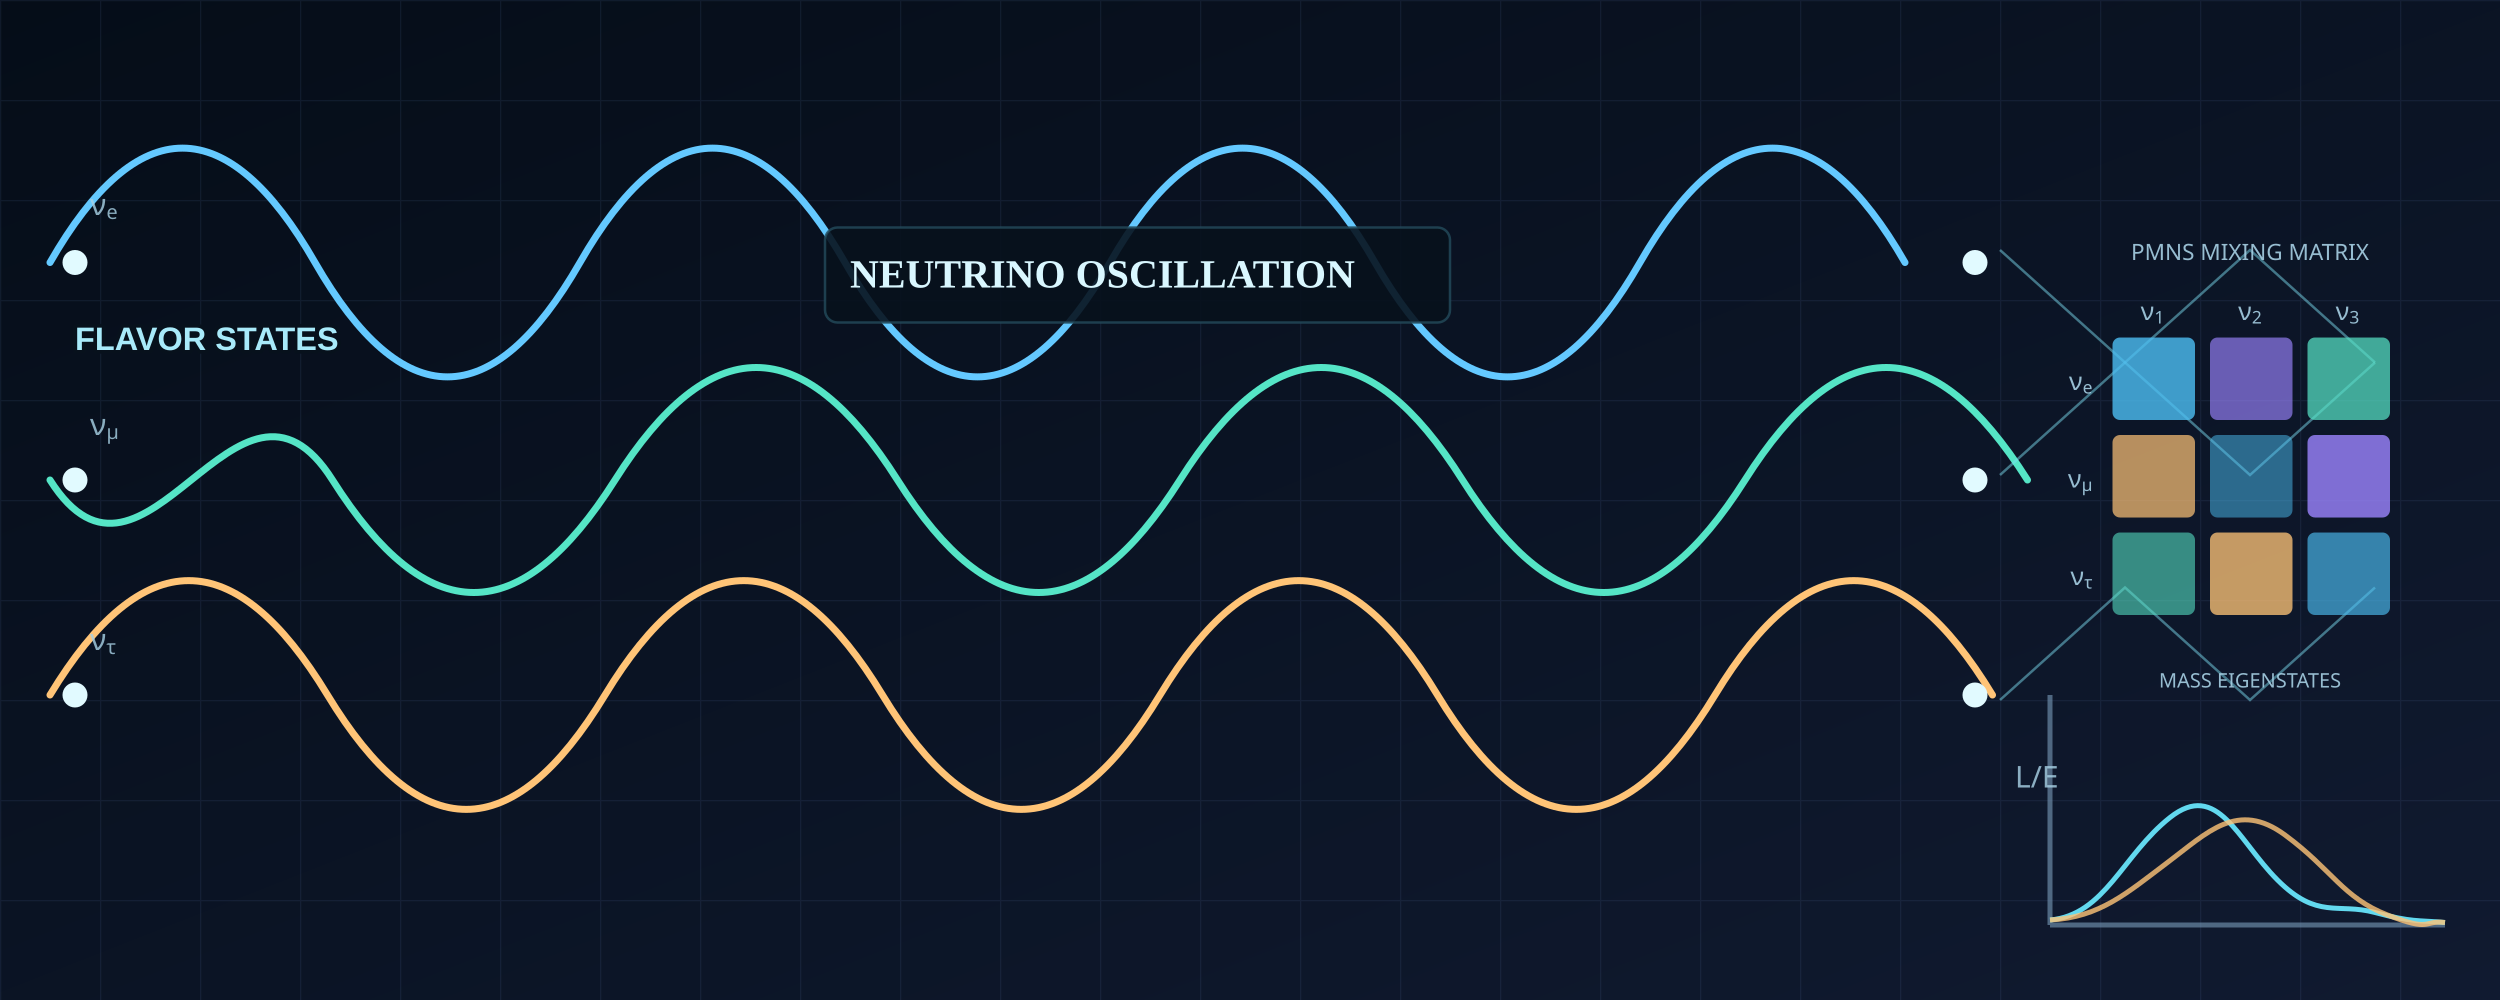
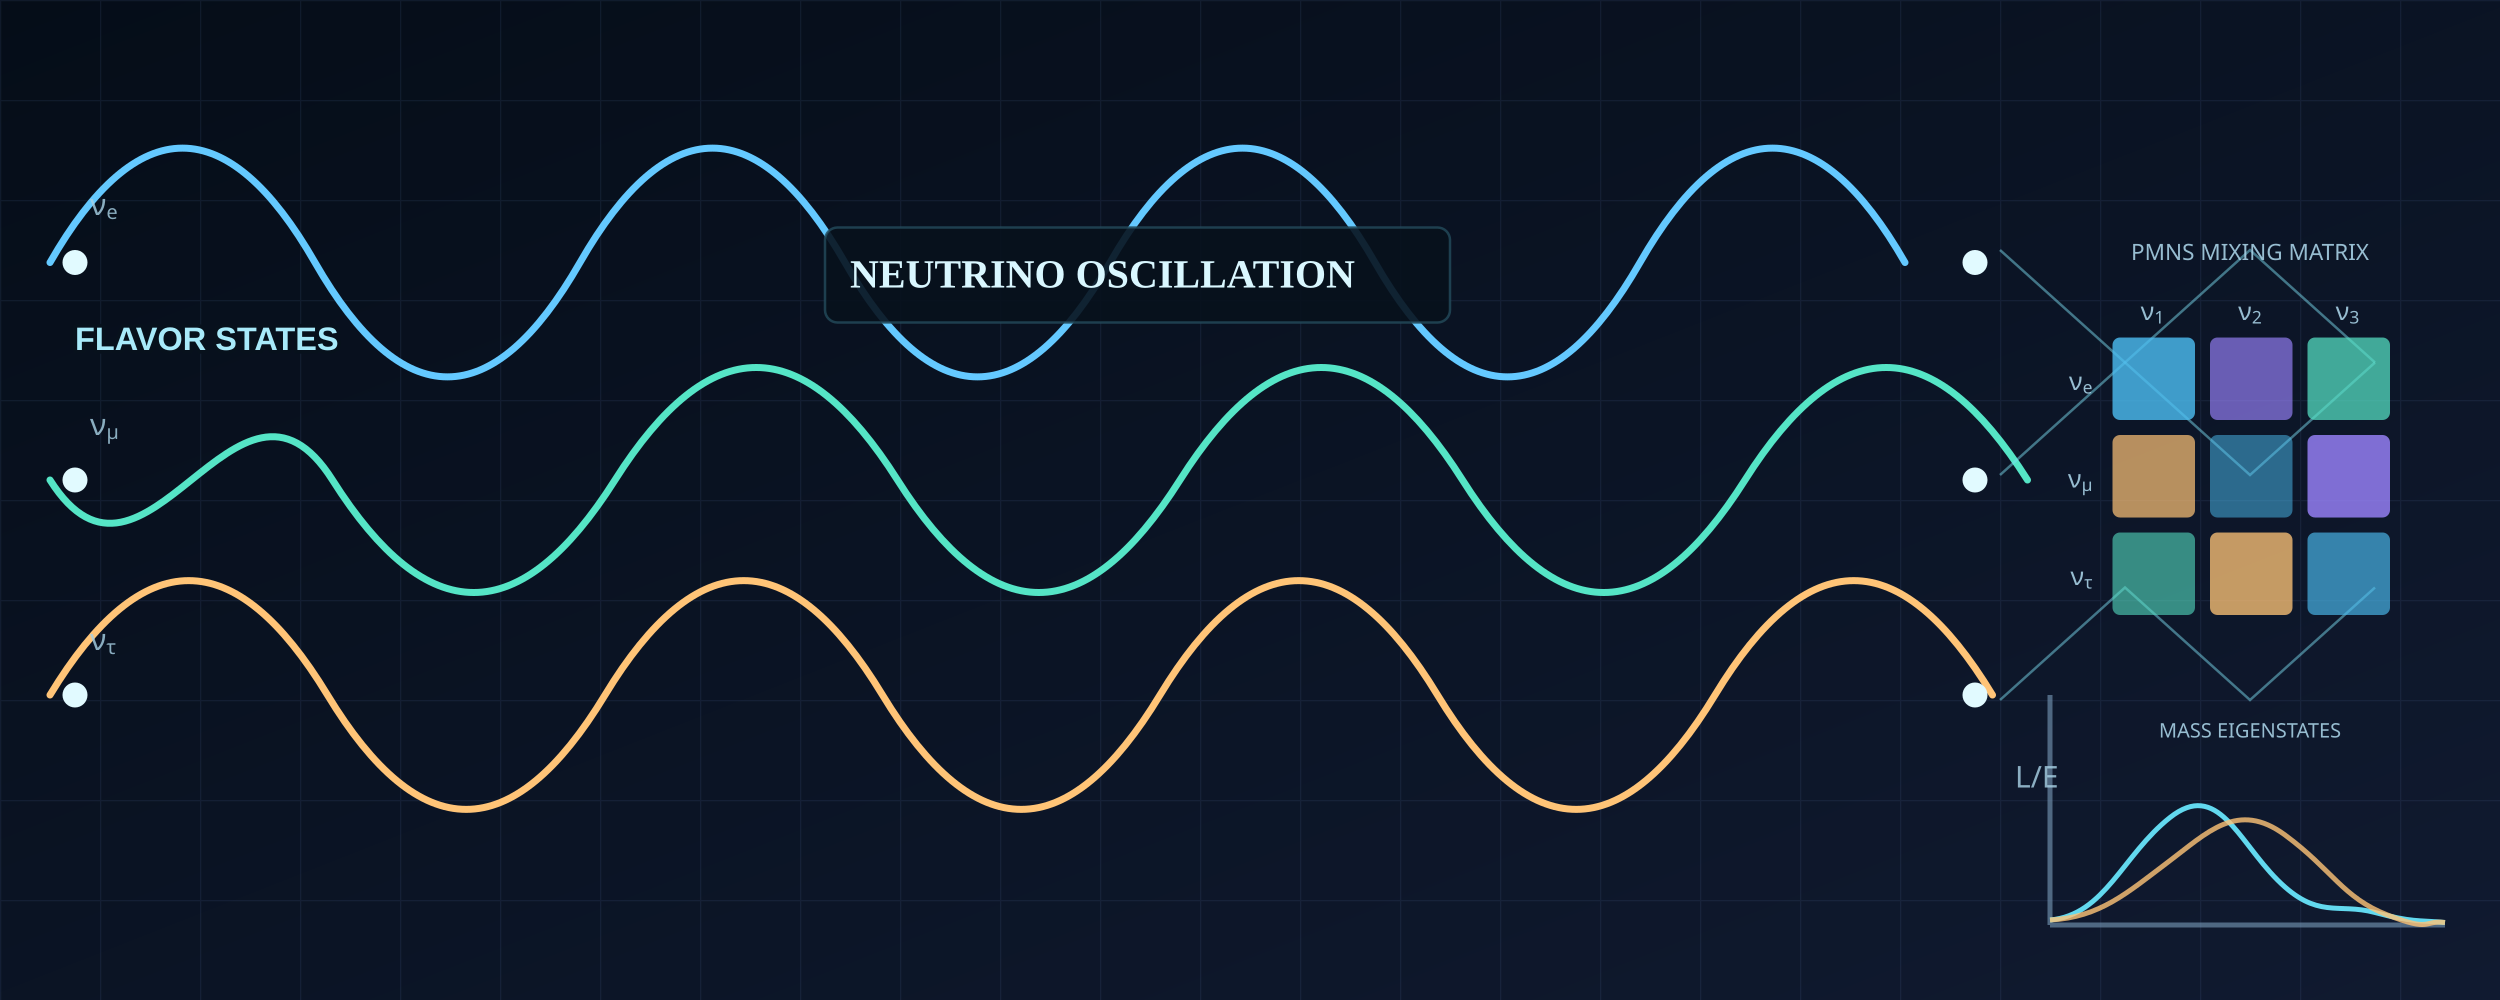
<svg xmlns="http://www.w3.org/2000/svg" viewBox="0 0 1000 400" role="img" aria-labelledby="title desc">
  <defs>
    <linearGradient id="bg" x2="1" y2="1">
      <stop stop-color="#050d18" />
      <stop offset="1" stop-color="#101a30" />
    </linearGradient>
    <linearGradient id="beam">
      <stop stop-color="#5ad7f0" stop-opacity="0" />
      <stop offset=".45" stop-color="#5ad7f0" stop-opacity=".8" />
      <stop offset="1" stop-color="#5ad7f0" stop-opacity="0" />
    </linearGradient>
    <radialGradient id="node">
      <stop stop-color="#efffff" />
      <stop offset=".35" stop-color="#66dff4" />
      <stop offset="1" stop-color="#2876c2" stop-opacity=".1" />
    </radialGradient>
    <pattern id="grid" width="40" height="40" patternUnits="userSpaceOnUse">
      <path d="M40 0H0V40" fill="none" stroke="#7b9ce4" stroke-opacity=".09" />
    </pattern>
  </defs>
  <style>@media (max-width: 600px) { text { display: none; } } @media (max-width: 600px) { #neutrino-title-label { display: none; } }</style>
  <rect width="1000" height="400" fill="url(#bg)" />
  <rect width="1000" height="400" fill="url(#grid)" />
  <g font-family="Arial, Helvetica, sans-serif" font-weight="600" paint-order="stroke" stroke="#07111c" stroke-width="3" stroke-linejoin="round">
    <text x="30" y="140" fill="#a8eafa" font-size="13">FLAVOR STATES</text>
  </g>
  <g fill="none" stroke-width="2.8" stroke-linecap="round">
    <path d="M20 105C55 44 91 44 126 105S197 166 232 105 303 44 338 105 409 166 444 105 515 44 550 105 621 166 656 105 727 44 762 105" stroke="#64c9ff" />
    <path d="M20 192C58 252 95 132 133 192S208 252 246 192 321 132 359 192 434 252 472 192 547 132 585 192 660 252 698 192 773 132 811 192" stroke="#55e5c6" />
    <path d="M20 278C57 217 94 217 131 278S205 339 242 278 316 217 353 278 427 339 464 278 538 217 575 278 649 339 686 278 760 217 797 278" stroke="#ffc477" />
  </g>
  <g fill="none" stroke="url(#beam)" stroke-width="22" opacity=".5">
    <path d="M20 105H820" />
    <path d="M20 192H820" />
    <path d="M20 278H820" />
  </g>
  <g fill="#e1faff">
    <circle cx="30" cy="105" r="5" />
    <circle cx="30" cy="192" r="5" />
    <circle cx="30" cy="278" r="5" />
    <circle cx="790" cy="105" r="5" />
    <circle cx="790" cy="192" r="5" />
    <circle cx="790" cy="278" r="5" />
  </g>
  <g stroke="#7edff2" stroke-opacity=".48" fill="none">
    <path d="M800 100L850 145L900 100L950 145" />
    <path d="M800 190L850 145L900 190L950 145" />
    <path d="M800 280L850 235L900 280L950 235" />
  </g>
  <g transform="translate(845 135)">
    <rect x="0" y="0" width="33" height="33" rx="3" fill="#4cbef2" fill-opacity=".8" />
    <rect x="39" y="0" width="33" height="33" rx="3" fill="#9b85ff" fill-opacity=".65" />
    <rect x="78" y="0" width="33" height="33" rx="3" fill="#57e2c5" fill-opacity=".72" />
    <rect x="0" y="39" width="33" height="33" rx="3" fill="#ffc477" fill-opacity=".7" />
    <rect x="39" y="39" width="33" height="33" rx="3" fill="#4cbef2" fill-opacity=".5" />
    <rect x="78" y="39" width="33" height="33" rx="3" fill="#9b85ff" fill-opacity=".8" />
    <rect x="0" y="78" width="33" height="33" rx="3" fill="#57e2c5" fill-opacity=".58" />
    <rect x="39" y="78" width="33" height="33" rx="3" fill="#ffc477" fill-opacity=".76" />
    <rect x="78" y="78" width="33" height="33" rx="3" fill="#4cbef2" fill-opacity=".65" />
  </g>
  <g fill="#a6cfe3" font-family="sans-serif" font-size="10" opacity=".9">
    <text x="900" y="104" text-anchor="middle" font-size="9">PMNS MIXING MATRIX</text>
    <text x="861" y="128" text-anchor="middle">ν<tspan baseline-shift="sub" font-size="7">1</tspan>
    </text>
    <text x="900" y="128" text-anchor="middle">ν<tspan baseline-shift="sub" font-size="7">2</tspan>
    </text>
    <text x="939" y="128" text-anchor="middle">ν<tspan baseline-shift="sub" font-size="7">3</tspan>
    </text>
    <text x="837" y="156" text-anchor="end">ν<tspan baseline-shift="sub" font-size="7">e</tspan>
    </text>
    <text x="837" y="195" text-anchor="end">ν<tspan baseline-shift="sub" font-size="7">μ</tspan>
    </text>
    <text x="837" y="234" text-anchor="end">ν<tspan baseline-shift="sub" font-size="7">τ</tspan>
    </text>
-     <text x="900" y="275" text-anchor="middle" font-size="8">MASS EIGENSTATES</text>
+     <text x="900" y="295" text-anchor="middle" font-size="8">MASS EIGENSTATES</text>
  </g>
  <g fill="none" stroke-width="2">
    <path d="M820 370H978M820 370V278" stroke="#7a9dbb" stroke-opacity=".6" />
    <path d="M820 368C842 366 849 342 868 327S895 336 911 352 935 361 950 365 967 368 978 369" stroke="#62d9ef" />
    <path d="M820 368C840 367 851 357 867 345S895 320 914 334 937 359 955 366 969 368 978 369" stroke="#ffc477" stroke-opacity=".8" />
  </g>
  <g fill="#a6cfe3" font-family="sans-serif" font-size="12" opacity=".82">
    <text x="36" y="86">ν<tspan baseline-shift="sub" font-size="8">e</tspan>
    </text>
    <text x="36" y="174">ν<tspan baseline-shift="sub" font-size="8">μ</tspan>
    </text>
    <text x="36" y="260">ν<tspan baseline-shift="sub" font-size="8">τ</tspan>
    </text>
    <text x="806" y="315">L/E</text>
  </g>
  <g id="neutrino-title-label">
    <rect x="330" y="91" width="250" height="38" rx="5" fill="#07111c" fill-opacity=".9" stroke="#244b5b" stroke-opacity=".8" />
    <text x="340" y="115" fill="#d9f7ff" font-size="16" font-weight="700">NEUTRINO OSCILLATION</text>
  </g>
</svg>
